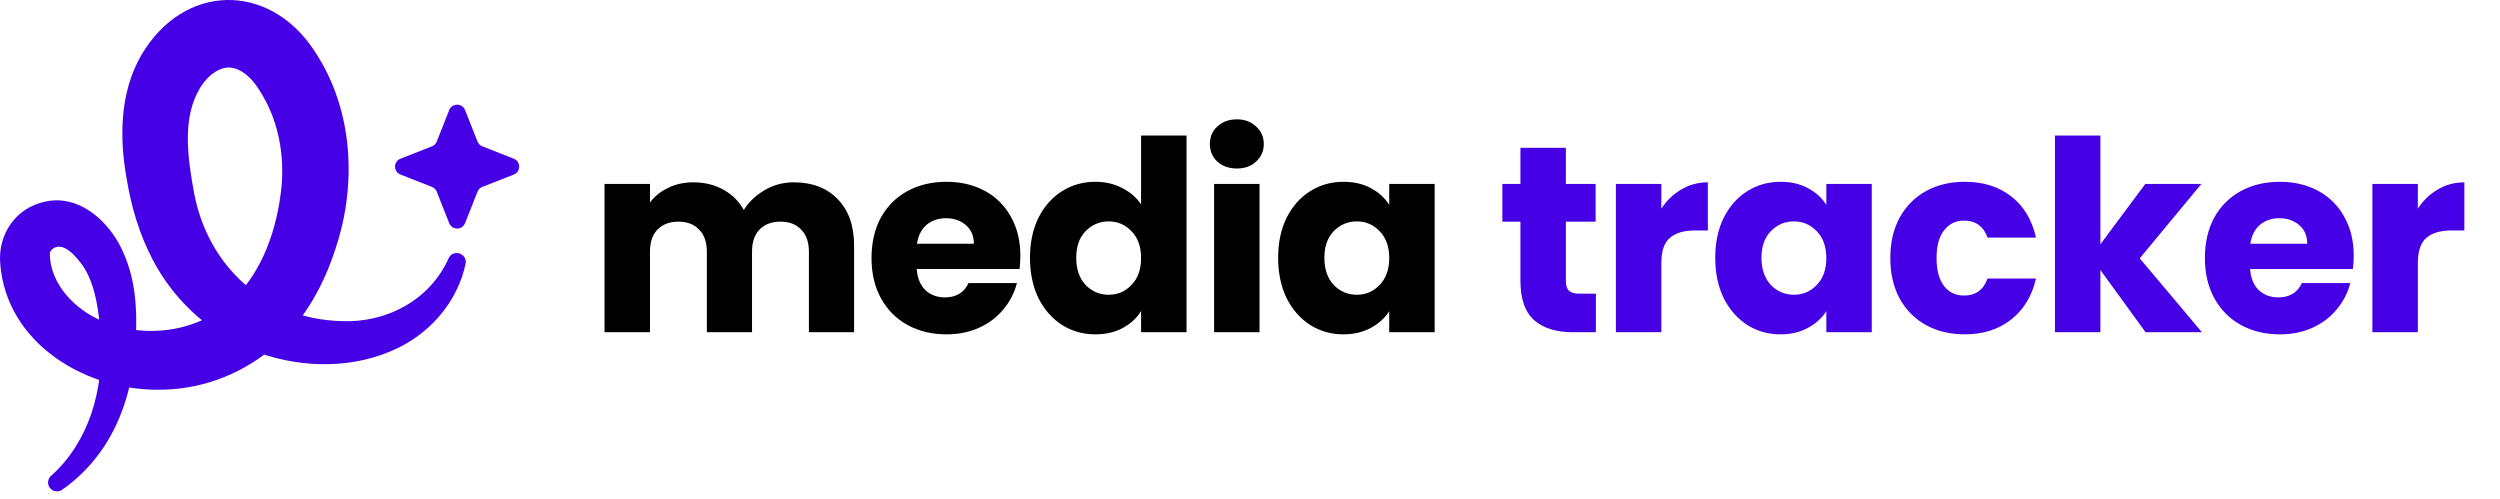
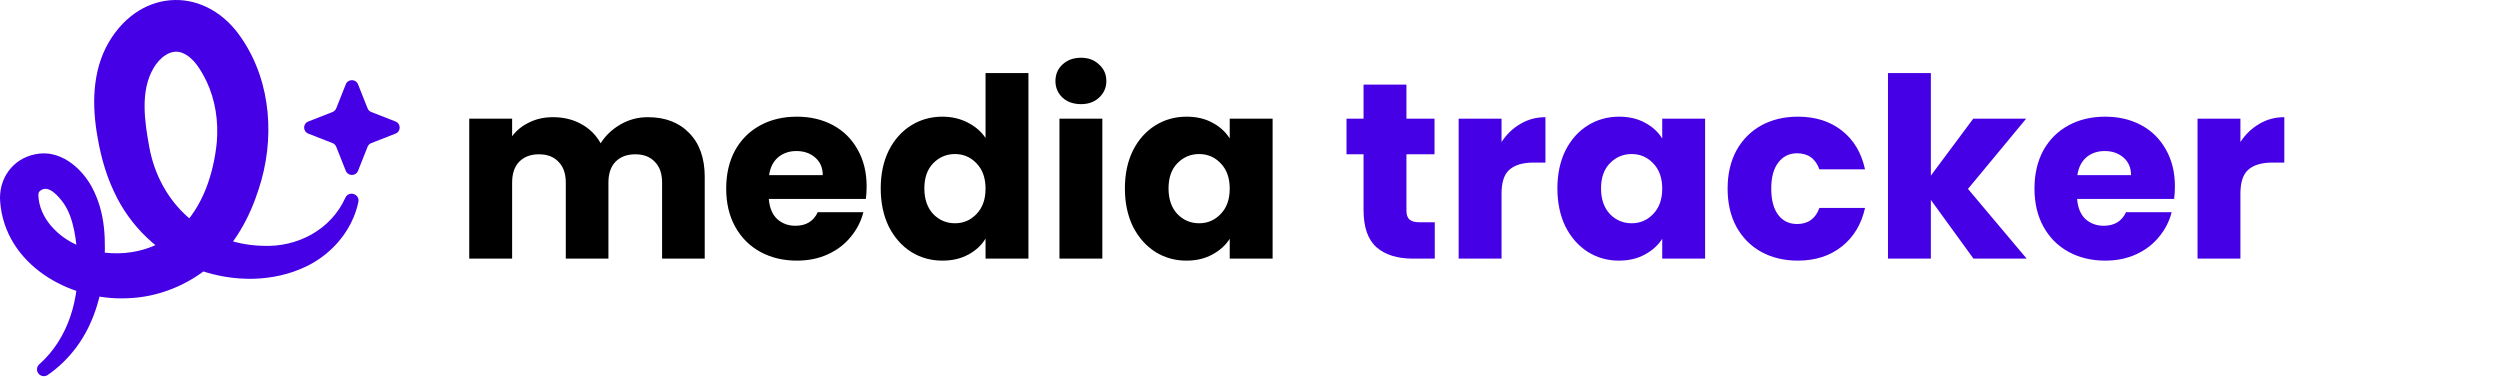
- <svg xmlns="http://www.w3.org/2000/svg" width="301" height="60" viewBox="0 0 301 60" fill="none">
-   <path d="M95.569 21.952C97.787 21.952 99.547 22.624 100.849 23.968C102.171 25.312 102.833 27.179 102.833 29.568V40H97.392V30.304C97.392 29.152 97.083 28.267 96.465 27.648C95.867 27.008 95.035 26.688 93.969 26.688C92.902 26.688 92.059 27.008 91.441 27.648C90.843 28.267 90.544 29.152 90.544 30.304V40H85.105V30.304C85.105 29.152 84.795 28.267 84.177 27.648C83.579 27.008 82.747 26.688 81.68 26.688C80.614 26.688 79.771 27.008 79.153 27.648C78.555 28.267 78.257 29.152 78.257 30.304V40H72.784V22.144H78.257V24.384C78.811 23.637 79.537 23.051 80.433 22.624C81.329 22.176 82.342 21.952 83.472 21.952C84.817 21.952 86.011 22.24 87.056 22.816C88.123 23.392 88.955 24.213 89.552 25.28C90.171 24.299 91.014 23.499 92.081 22.88C93.147 22.261 94.31 21.952 95.569 21.952ZM122.851 30.784C122.851 31.296 122.819 31.829 122.756 32.384H110.372C110.457 33.493 110.809 34.347 111.427 34.944C112.067 35.52 112.846 35.808 113.764 35.808C115.129 35.808 116.078 35.232 116.611 34.08H122.436C122.137 35.253 121.593 36.309 120.804 37.248C120.036 38.187 119.065 38.923 117.892 39.456C116.718 39.989 115.406 40.256 113.955 40.256C112.206 40.256 110.649 39.883 109.283 39.136C107.918 38.389 106.851 37.323 106.083 35.936C105.315 34.549 104.931 32.928 104.931 31.072C104.931 29.216 105.305 27.595 106.051 26.208C106.819 24.821 107.886 23.755 109.251 23.008C110.617 22.261 112.185 21.888 113.955 21.888C115.684 21.888 117.22 22.251 118.564 22.976C119.908 23.701 120.953 24.736 121.7 26.08C122.468 27.424 122.851 28.992 122.851 30.784ZM117.252 29.344C117.252 28.405 116.932 27.659 116.292 27.104C115.652 26.549 114.852 26.272 113.892 26.272C112.974 26.272 112.196 26.539 111.556 27.072C110.937 27.605 110.553 28.363 110.404 29.344H117.252ZM124.01 31.04C124.01 29.205 124.352 27.595 125.034 26.208C125.738 24.821 126.688 23.755 127.882 23.008C129.077 22.261 130.41 21.888 131.882 21.888C133.056 21.888 134.122 22.133 135.082 22.624C136.064 23.115 136.832 23.776 137.386 24.608V16.32H142.858V40H137.386V37.44C136.874 38.293 136.138 38.976 135.178 39.488C134.24 40 133.141 40.256 131.882 40.256C130.41 40.256 129.077 39.883 127.882 39.136C126.688 38.368 125.738 37.291 125.034 35.904C124.352 34.496 124.01 32.875 124.01 31.04ZM137.386 31.072C137.386 29.707 137.002 28.629 136.234 27.84C135.488 27.051 134.57 26.656 133.482 26.656C132.394 26.656 131.466 27.051 130.698 27.84C129.952 28.608 129.578 29.675 129.578 31.04C129.578 32.405 129.952 33.493 130.698 34.304C131.466 35.093 132.394 35.488 133.482 35.488C134.57 35.488 135.488 35.093 136.234 34.304C137.002 33.515 137.386 32.437 137.386 31.072ZM148.929 20.288C147.969 20.288 147.18 20.011 146.561 19.456C145.964 18.88 145.665 18.176 145.665 17.344C145.665 16.491 145.964 15.787 146.561 15.232C147.18 14.656 147.969 14.368 148.929 14.368C149.868 14.368 150.636 14.656 151.233 15.232C151.852 15.787 152.161 16.491 152.161 17.344C152.161 18.176 151.852 18.88 151.233 19.456C150.636 20.011 149.868 20.288 148.929 20.288ZM151.649 22.144V40H146.177V22.144H151.649ZM153.887 31.04C153.887 29.205 154.228 27.595 154.911 26.208C155.615 24.821 156.564 23.755 157.759 23.008C158.953 22.261 160.287 21.888 161.759 21.888C163.017 21.888 164.116 22.144 165.055 22.656C166.015 23.168 166.751 23.84 167.263 24.672V22.144H172.735V40H167.263V37.472C166.729 38.304 165.983 38.976 165.023 39.488C164.084 40 162.985 40.256 161.727 40.256C160.276 40.256 158.953 39.883 157.759 39.136C156.564 38.368 155.615 37.291 154.911 35.904C154.228 34.496 153.887 32.875 153.887 31.04ZM167.263 31.072C167.263 29.707 166.879 28.629 166.111 27.84C165.364 27.051 164.447 26.656 163.359 26.656C162.271 26.656 161.343 27.051 160.575 27.84C159.828 28.608 159.455 29.675 159.455 31.04C159.455 32.405 159.828 33.493 160.575 34.304C161.343 35.093 162.271 35.488 163.359 35.488C164.447 35.488 165.364 35.093 166.111 34.304C166.879 33.515 167.263 32.437 167.263 31.072Z" fill="black" />
-   <path d="M192.147 35.36V40H189.363C187.379 40 185.832 39.52 184.723 38.56C183.613 37.579 183.059 35.989 183.059 33.792V26.688H180.883V22.144H183.059V17.792H188.531V22.144H192.115V26.688H188.531V33.856C188.531 34.389 188.659 34.773 188.915 35.008C189.171 35.243 189.597 35.36 190.195 35.36H192.147ZM200.026 25.12C200.666 24.139 201.466 23.371 202.426 22.816C203.386 22.24 204.453 21.952 205.626 21.952V27.744H204.122C202.757 27.744 201.733 28.043 201.05 28.64C200.368 29.216 200.026 30.24 200.026 31.712V40H194.554V22.144H200.026V25.12ZM206.514 31.04C206.514 29.205 206.855 27.595 207.538 26.208C208.242 24.821 209.191 23.755 210.386 23.008C211.581 22.261 212.914 21.888 214.386 21.888C215.645 21.888 216.743 22.144 217.682 22.656C218.642 23.168 219.378 23.84 219.89 24.672V22.144H225.362V40H219.89V37.472C219.357 38.304 218.61 38.976 217.65 39.488C216.711 40 215.613 40.256 214.354 40.256C212.903 40.256 211.581 39.883 210.386 39.136C209.191 38.368 208.242 37.291 207.538 35.904C206.855 34.496 206.514 32.875 206.514 31.04ZM219.89 31.072C219.89 29.707 219.506 28.629 218.738 27.84C217.991 27.051 217.074 26.656 215.986 26.656C214.898 26.656 213.97 27.051 213.202 27.84C212.455 28.608 212.082 29.675 212.082 31.04C212.082 32.405 212.455 33.493 213.202 34.304C213.97 35.093 214.898 35.488 215.986 35.488C217.074 35.488 217.991 35.093 218.738 34.304C219.506 33.515 219.89 32.437 219.89 31.072ZM227.593 31.072C227.593 29.216 227.966 27.595 228.713 26.208C229.481 24.821 230.537 23.755 231.881 23.008C233.246 22.261 234.803 21.888 236.553 21.888C238.793 21.888 240.659 22.475 242.153 23.648C243.667 24.821 244.659 26.475 245.129 28.608H239.305C238.814 27.243 237.865 26.56 236.457 26.56C235.454 26.56 234.654 26.955 234.057 27.744C233.459 28.512 233.161 29.621 233.161 31.072C233.161 32.523 233.459 33.643 234.057 34.432C234.654 35.2 235.454 35.584 236.457 35.584C237.865 35.584 238.814 34.901 239.305 33.536H245.129C244.659 35.627 243.667 37.269 242.153 38.464C240.638 39.659 238.771 40.256 236.553 40.256C234.803 40.256 233.246 39.883 231.881 39.136C230.537 38.389 229.481 37.323 228.713 35.936C227.966 34.549 227.593 32.928 227.593 31.072ZM258.328 40L252.888 32.512V40H247.416V16.32H252.888V29.408L258.296 22.144H265.048L257.624 31.104L265.112 40H258.328ZM283.389 30.784C283.389 31.296 283.357 31.829 283.293 32.384H270.909C270.994 33.493 271.346 34.347 271.965 34.944C272.605 35.52 273.384 35.808 274.301 35.808C275.666 35.808 276.616 35.232 277.149 34.08H282.973C282.674 35.253 282.13 36.309 281.341 37.248C280.573 38.187 279.602 38.923 278.429 39.456C277.256 39.989 275.944 40.256 274.493 40.256C272.744 40.256 271.186 39.883 269.821 39.136C268.456 38.389 267.389 37.323 266.621 35.936C265.853 34.549 265.469 32.928 265.469 31.072C265.469 29.216 265.842 27.595 266.589 26.208C267.357 24.821 268.424 23.755 269.789 23.008C271.154 22.261 272.722 21.888 274.493 21.888C276.221 21.888 277.757 22.251 279.101 22.976C280.445 23.701 281.49 24.736 282.237 26.08C283.005 27.424 283.389 28.992 283.389 30.784ZM277.789 29.344C277.789 28.405 277.469 27.659 276.829 27.104C276.189 26.549 275.389 26.272 274.429 26.272C273.512 26.272 272.733 26.539 272.093 27.072C271.474 27.605 271.09 28.363 270.941 29.344H277.789ZM291.108 25.12C291.748 24.139 292.548 23.371 293.508 22.816C294.468 22.24 295.534 21.952 296.708 21.952V27.744H295.204C293.838 27.744 292.814 28.043 292.132 28.64C291.449 29.216 291.108 30.24 291.108 31.712V40H285.636V22.144H291.108V25.12Z" fill="#4500E6" />
-   <path d="M6.14 57.301C10.772 53.164 12.479 46.848 12.136 40.816C11.964 37.888 11.575 34.322 9.954 31.97C9.188 30.909 7.592 28.96 6.305 29.989C6.036 30.225 6.06 30.264 5.999 30.591C6.048 34.231 9.063 37.32 12.341 38.661C17.537 40.868 23.995 39.981 28.091 36.012C31.739 32.541 33.412 27.303 33.908 22.372C34.184 19.05 33.685 15.719 32.279 12.734C31.418 11.032 30.339 9.061 28.517 8.318C26.691 7.582 24.914 9.147 24.028 10.687C21.899 14.289 22.613 19.099 23.351 23.139C24.981 32.061 31.935 38.42 41.102 38.661C46.521 38.906 51.772 36.131 54.018 31.09C54.554 29.944 56.294 30.506 56.055 31.75C55.837 32.822 55.47 33.867 54.989 34.866C53.522 37.925 50.979 40.403 47.9 41.904C42.738 44.403 36.601 44.376 31.237 42.505C25.741 40.559 21.066 36.425 18.382 31.264C16.777 28.199 15.83 24.969 15.27 21.635C14.375 16.725 14.366 11.157 17.049 6.586C22.123 -2.034 32.432 -2.212 37.882 6.167C42.486 13.058 43.001 22.054 40.452 29.763C39.049 34.2 36.727 38.509 33.155 41.607C29.521 44.806 24.767 46.762 19.917 46.906C10.748 47.327 0.779 41.558 0.025 31.734C-0.26 28.199 1.897 24.987 5.491 24.266C9.28 23.438 12.623 26.252 14.323 29.335C16.59 33.537 16.556 37.925 16.265 42.42C15.864 46.673 14.586 50.988 12.037 54.481C10.769 56.232 9.216 57.76 7.476 58.97C6.989 59.309 6.318 59.19 5.981 58.704C5.668 58.258 5.745 57.656 6.137 57.301H6.14Z" fill="#4500E6" />
-   <path d="M54.083 13.256C54.426 12.392 55.651 12.392 55.995 13.256L57.49 17.039C57.594 17.302 57.802 17.513 58.069 17.617L61.861 19.108C62.728 19.45 62.728 20.672 61.861 21.015L58.069 22.506C57.805 22.61 57.594 22.818 57.49 23.084L55.995 26.866C55.651 27.731 54.426 27.731 54.083 26.866L52.588 23.084C52.484 22.821 52.275 22.61 52.009 22.506L48.216 21.015C47.349 20.672 47.349 19.45 48.216 19.108L52.009 17.617C52.272 17.513 52.484 17.305 52.588 17.039L54.083 13.256Z" fill="#4500E6" />
+ <svg xmlns="http://www.w3.org/2000/svg" width="319" height="48" viewBox="0 0 319 48" fill="none">
+   <path d="M82.659 14.952C84.877 14.952 86.637 15.624 87.939 16.968C89.261 18.312 89.923 20.179 89.923 22.568V33H84.483V23.304C84.483 22.152 84.173 21.267 83.555 20.648C82.957 20.008 82.125 19.688 81.059 19.688C79.992 19.688 79.149 20.008 78.531 20.648C77.933 21.267 77.635 22.152 77.635 23.304V33H72.195V23.304C72.195 22.152 71.885 21.267 71.267 20.648C70.669 20.008 69.837 19.688 68.771 19.688C67.704 19.688 66.861 20.008 66.243 20.648C65.645 21.267 65.347 22.152 65.347 23.304V33H59.875V15.144H65.347V17.384C65.901 16.637 66.627 16.051 67.523 15.624C68.419 15.176 69.432 14.952 70.563 14.952C71.907 14.952 73.101 15.24 74.147 15.816C75.213 16.392 76.045 17.213 76.643 18.28C77.261 17.299 78.104 16.499 79.171 15.88C80.237 15.261 81.4 14.952 82.659 14.952ZM110.582 23.784C110.582 24.296 110.55 24.829 110.486 25.384H98.102C98.187 26.493 98.539 27.347 99.158 27.944C99.798 28.52 100.576 28.808 101.494 28.808C102.859 28.808 103.808 28.232 104.342 27.08H110.166C109.867 28.253 109.323 29.309 108.534 30.248C107.766 31.187 106.795 31.923 105.622 32.456C104.448 32.989 103.136 33.256 101.686 33.256C99.936 33.256 98.379 32.883 97.014 32.136C95.648 31.389 94.582 30.323 93.814 28.936C93.046 27.549 92.662 25.928 92.662 24.072C92.662 22.216 93.035 20.595 93.782 19.208C94.55 17.821 95.616 16.755 96.982 16.008C98.347 15.261 99.915 14.888 101.686 14.888C103.414 14.888 104.95 15.251 106.294 15.976C107.638 16.701 108.683 17.736 109.43 19.08C110.198 20.424 110.582 21.992 110.582 23.784ZM104.982 22.344C104.982 21.405 104.662 20.659 104.022 20.104C103.382 19.549 102.582 19.272 101.622 19.272C100.704 19.272 99.926 19.539 99.286 20.072C98.667 20.605 98.283 21.363 98.134 22.344H104.982ZM112.38 24.04C112.38 22.205 112.722 20.595 113.404 19.208C114.108 17.821 115.058 16.755 116.252 16.008C117.447 15.261 118.78 14.888 120.252 14.888C121.426 14.888 122.492 15.133 123.452 15.624C124.434 16.115 125.202 16.776 125.756 17.608V9.32H131.228V33H125.756V30.44C125.244 31.293 124.508 31.976 123.548 32.488C122.61 33 121.511 33.256 120.252 33.256C118.78 33.256 117.447 32.883 116.252 32.136C115.058 31.368 114.108 30.291 113.404 28.904C112.722 27.496 112.38 25.875 112.38 24.04ZM125.756 24.072C125.756 22.707 125.372 21.629 124.604 20.84C123.858 20.051 122.94 19.656 121.852 19.656C120.764 19.656 119.836 20.051 119.068 20.84C118.322 21.608 117.948 22.675 117.948 24.04C117.948 25.405 118.322 26.493 119.068 27.304C119.836 28.093 120.764 28.488 121.852 28.488C122.94 28.488 123.858 28.093 124.604 27.304C125.372 26.515 125.756 25.437 125.756 24.072ZM137.939 13.288C136.979 13.288 136.19 13.011 135.571 12.456C134.974 11.88 134.675 11.176 134.675 10.344C134.675 9.491 134.974 8.787 135.571 8.232C136.19 7.656 136.979 7.368 137.939 7.368C138.878 7.368 139.646 7.656 140.243 8.232C140.862 8.787 141.171 9.491 141.171 10.344C141.171 11.176 140.862 11.88 140.243 12.456C139.646 13.011 138.878 13.288 137.939 13.288ZM140.659 15.144V33H135.187V15.144H140.659ZM143.537 24.04C143.537 22.205 143.878 20.595 144.561 19.208C145.265 17.821 146.214 16.755 147.409 16.008C148.603 15.261 149.937 14.888 151.409 14.888C152.667 14.888 153.766 15.144 154.705 15.656C155.665 16.168 156.401 16.84 156.913 17.672V15.144H162.385V33H156.913V30.472C156.379 31.304 155.633 31.976 154.673 32.488C153.734 33 152.635 33.256 151.377 33.256C149.926 33.256 148.603 32.883 147.409 32.136C146.214 31.368 145.265 30.291 144.561 28.904C143.878 27.496 143.537 25.875 143.537 24.04ZM156.913 24.072C156.913 22.707 156.529 21.629 155.761 20.84C155.014 20.051 154.097 19.656 153.009 19.656C151.921 19.656 150.993 20.051 150.225 20.84C149.478 21.608 149.105 22.675 149.105 24.04C149.105 25.405 149.478 26.493 150.225 27.304C150.993 28.093 151.921 28.488 153.009 28.488C154.097 28.488 155.014 28.093 155.761 27.304C156.529 26.515 156.913 25.437 156.913 24.072Z" fill="black" />
+   <path d="M183.077 28.36V33H180.293C178.309 33 176.762 32.52 175.653 31.56C174.543 30.579 173.989 28.989 173.989 26.792V19.688H171.813V15.144H173.989V10.792H179.461V15.144H183.045V19.688H179.461V26.856C179.461 27.389 179.589 27.773 179.845 28.008C180.101 28.243 180.527 28.36 181.125 28.36H183.077ZM191.597 18.12C192.237 17.139 193.037 16.371 193.997 15.816C194.957 15.24 196.023 14.952 197.197 14.952V20.744H195.693C194.327 20.744 193.303 21.043 192.621 21.64C191.938 22.216 191.597 23.24 191.597 24.712V33H186.125V15.144H191.597V18.12ZM198.724 24.04C198.724 22.205 199.065 20.595 199.748 19.208C200.452 17.821 201.401 16.755 202.596 16.008C203.791 15.261 205.124 14.888 206.596 14.888C207.855 14.888 208.953 15.144 209.892 15.656C210.852 16.168 211.588 16.84 212.1 17.672V15.144H217.572V33H212.1V30.472C211.567 31.304 210.82 31.976 209.86 32.488C208.921 33 207.823 33.256 206.564 33.256C205.113 33.256 203.791 32.883 202.596 32.136C201.401 31.368 200.452 30.291 199.748 28.904C199.065 27.496 198.724 25.875 198.724 24.04ZM212.1 24.072C212.1 22.707 211.716 21.629 210.948 20.84C210.201 20.051 209.284 19.656 208.196 19.656C207.108 19.656 206.18 20.051 205.412 20.84C204.665 21.608 204.292 22.675 204.292 24.04C204.292 25.405 204.665 26.493 205.412 27.304C206.18 28.093 207.108 28.488 208.196 28.488C209.284 28.488 210.201 28.093 210.948 27.304C211.716 26.515 212.1 25.437 212.1 24.072ZM220.443 24.072C220.443 22.216 220.816 20.595 221.563 19.208C222.331 17.821 223.387 16.755 224.731 16.008C226.096 15.261 227.654 14.888 229.403 14.888C231.643 14.888 233.51 15.475 235.003 16.648C236.518 17.821 237.51 19.475 237.979 21.608H232.155C231.664 20.243 230.715 19.56 229.307 19.56C228.304 19.56 227.504 19.955 226.907 20.744C226.31 21.512 226.011 22.621 226.011 24.072C226.011 25.523 226.31 26.643 226.907 27.432C227.504 28.2 228.304 28.584 229.307 28.584C230.715 28.584 231.664 27.901 232.155 26.536H237.979C237.51 28.627 236.518 30.269 235.003 31.464C233.488 32.659 231.622 33.256 229.403 33.256C227.654 33.256 226.096 32.883 224.731 32.136C223.387 31.389 222.331 30.323 221.563 28.936C220.816 27.549 220.443 25.928 220.443 24.072ZM251.818 33L246.378 25.512V33H240.906V9.32H246.378V22.408L251.786 15.144H258.538L251.114 24.104L258.602 33H251.818ZM277.519 23.784C277.519 24.296 277.487 24.829 277.423 25.384H265.039C265.124 26.493 265.476 27.347 266.095 27.944C266.735 28.52 267.514 28.808 268.431 28.808C269.796 28.808 270.746 28.232 271.279 27.08H277.103C276.804 28.253 276.26 29.309 275.471 30.248C274.703 31.187 273.732 31.923 272.559 32.456C271.386 32.989 270.074 33.256 268.623 33.256C266.874 33.256 265.316 32.883 263.951 32.136C262.586 31.389 261.519 30.323 260.751 28.936C259.983 27.549 259.599 25.928 259.599 24.072C259.599 22.216 259.972 20.595 260.719 19.208C261.487 17.821 262.554 16.755 263.919 16.008C265.284 15.261 266.852 14.888 268.623 14.888C270.351 14.888 271.887 15.251 273.231 15.976C274.575 16.701 275.62 17.736 276.367 19.08C277.135 20.424 277.519 21.992 277.519 23.784ZM271.919 22.344C271.919 21.405 271.599 20.659 270.959 20.104C270.319 19.549 269.519 19.272 268.559 19.272C267.642 19.272 266.863 19.539 266.223 20.072C265.604 20.605 265.22 21.363 265.071 22.344H271.919ZM285.878 18.12C286.518 17.139 287.318 16.371 288.278 15.816C289.238 15.24 290.305 14.952 291.478 14.952V20.744H289.974C288.609 20.744 287.585 21.043 286.902 21.64C286.219 22.216 285.878 23.24 285.878 24.712V33H280.406V15.144H285.878V18.12Z" fill="#4500E6" />
+   <path d="M5.009 46.49C8.788 43.133 10.181 38.008 9.901 33.115C9.761 30.74 9.443 27.846 8.121 25.938C7.496 25.077 6.194 23.496 5.144 24.331C4.924 24.522 4.944 24.554 4.894 24.819C4.934 27.772 7.394 30.279 10.068 31.367C14.307 33.157 19.576 32.438 22.918 29.217C25.895 26.401 27.259 22.152 27.664 18.151C27.889 15.456 27.482 12.753 26.334 10.331C25.632 8.95 24.752 7.351 23.265 6.749C21.776 6.151 20.326 7.421 19.604 8.67C17.866 11.593 18.449 15.495 19.051 18.773C20.381 26.012 26.055 31.171 33.533 31.367C37.954 31.565 42.238 29.314 44.07 25.224C44.508 24.294 45.927 24.75 45.732 25.759C45.555 26.629 45.255 27.477 44.863 28.288C43.665 30.769 41.591 32.78 39.079 33.997C34.867 36.025 29.861 36.003 25.485 34.486C21.001 32.906 17.186 29.552 14.997 25.365C13.687 22.878 12.915 20.258 12.458 17.553C11.728 13.569 11.72 9.052 13.91 5.343C18.049 -1.65 26.459 -1.794 30.906 5.004C34.663 10.594 35.082 17.893 33.003 24.148C31.858 27.747 29.964 31.243 27.049 33.757C24.085 36.352 20.206 37.939 16.249 38.056C8.768 38.398 0.635 33.717 0.021 25.747C-0.212 22.878 1.548 20.273 4.479 19.688C7.571 19.016 10.298 21.299 11.685 23.8C13.535 27.209 13.507 30.769 13.27 34.416C12.943 37.867 11.9 41.368 9.821 44.201C8.786 45.622 7.519 46.861 6.099 47.843C5.702 48.118 5.154 48.022 4.879 47.628C4.624 47.266 4.687 46.777 5.007 46.49H5.009Z" fill="#4500E6" />
+   <path d="M44.123 10.755C44.403 10.054 45.403 10.054 45.683 10.755L46.903 13.824C46.988 14.038 47.158 14.209 47.375 14.293L50.469 15.503C51.177 15.78 51.177 16.772 50.469 17.05L47.375 18.26C47.16 18.344 46.988 18.512 46.903 18.728L45.683 21.797C45.403 22.499 44.403 22.499 44.123 21.797L42.904 18.728C42.819 18.515 42.649 18.344 42.431 18.26L39.337 17.05C38.63 16.772 38.63 15.78 39.337 15.503L42.431 14.293C42.646 14.209 42.819 14.04 42.904 13.824L44.123 10.755Z" fill="#4500E6" />
</svg>
